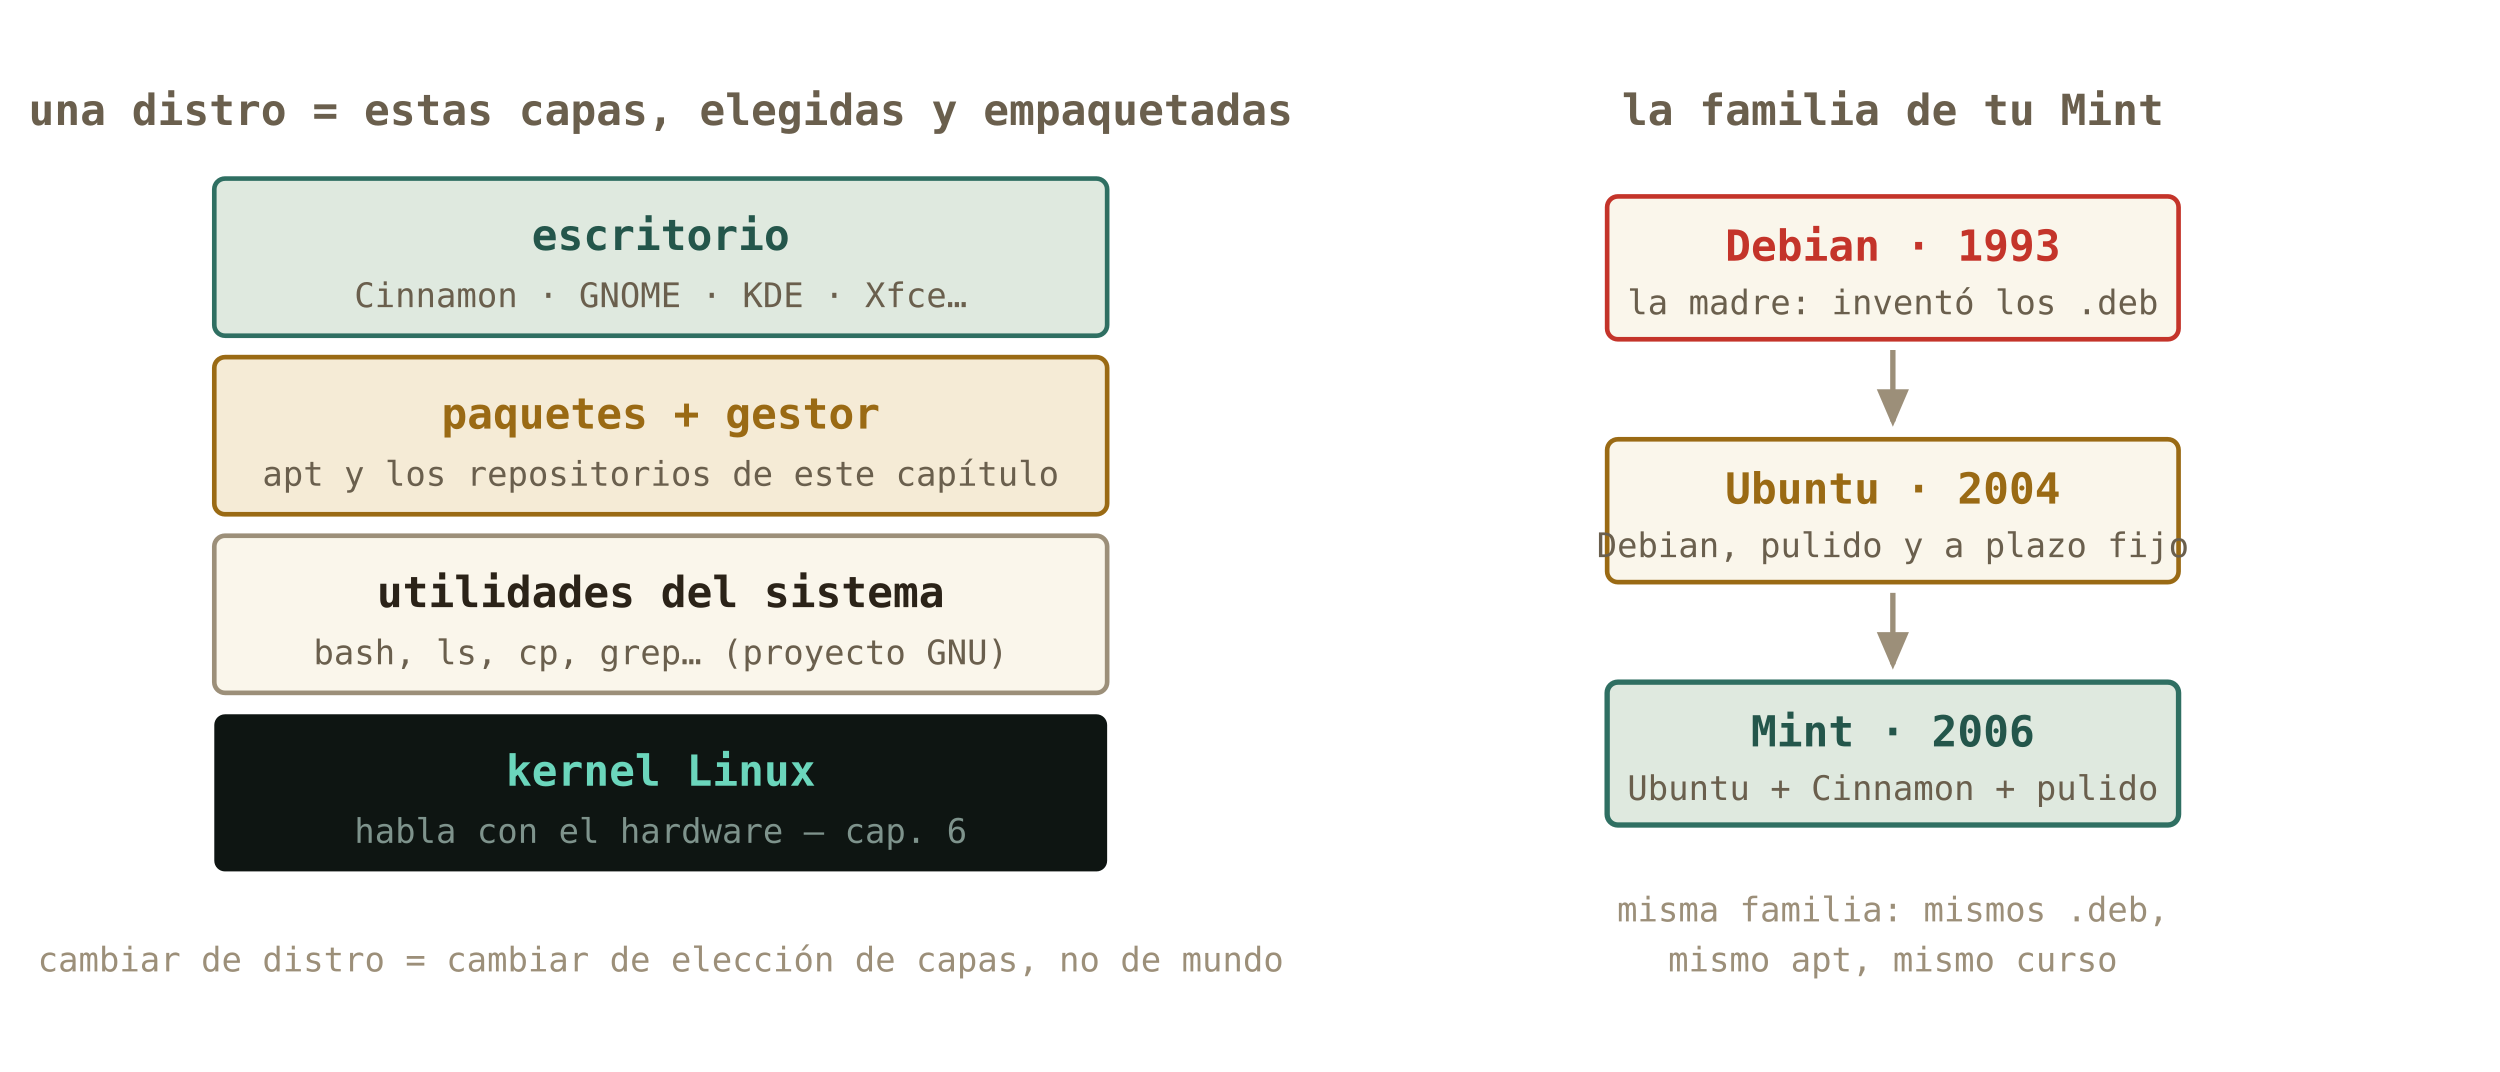
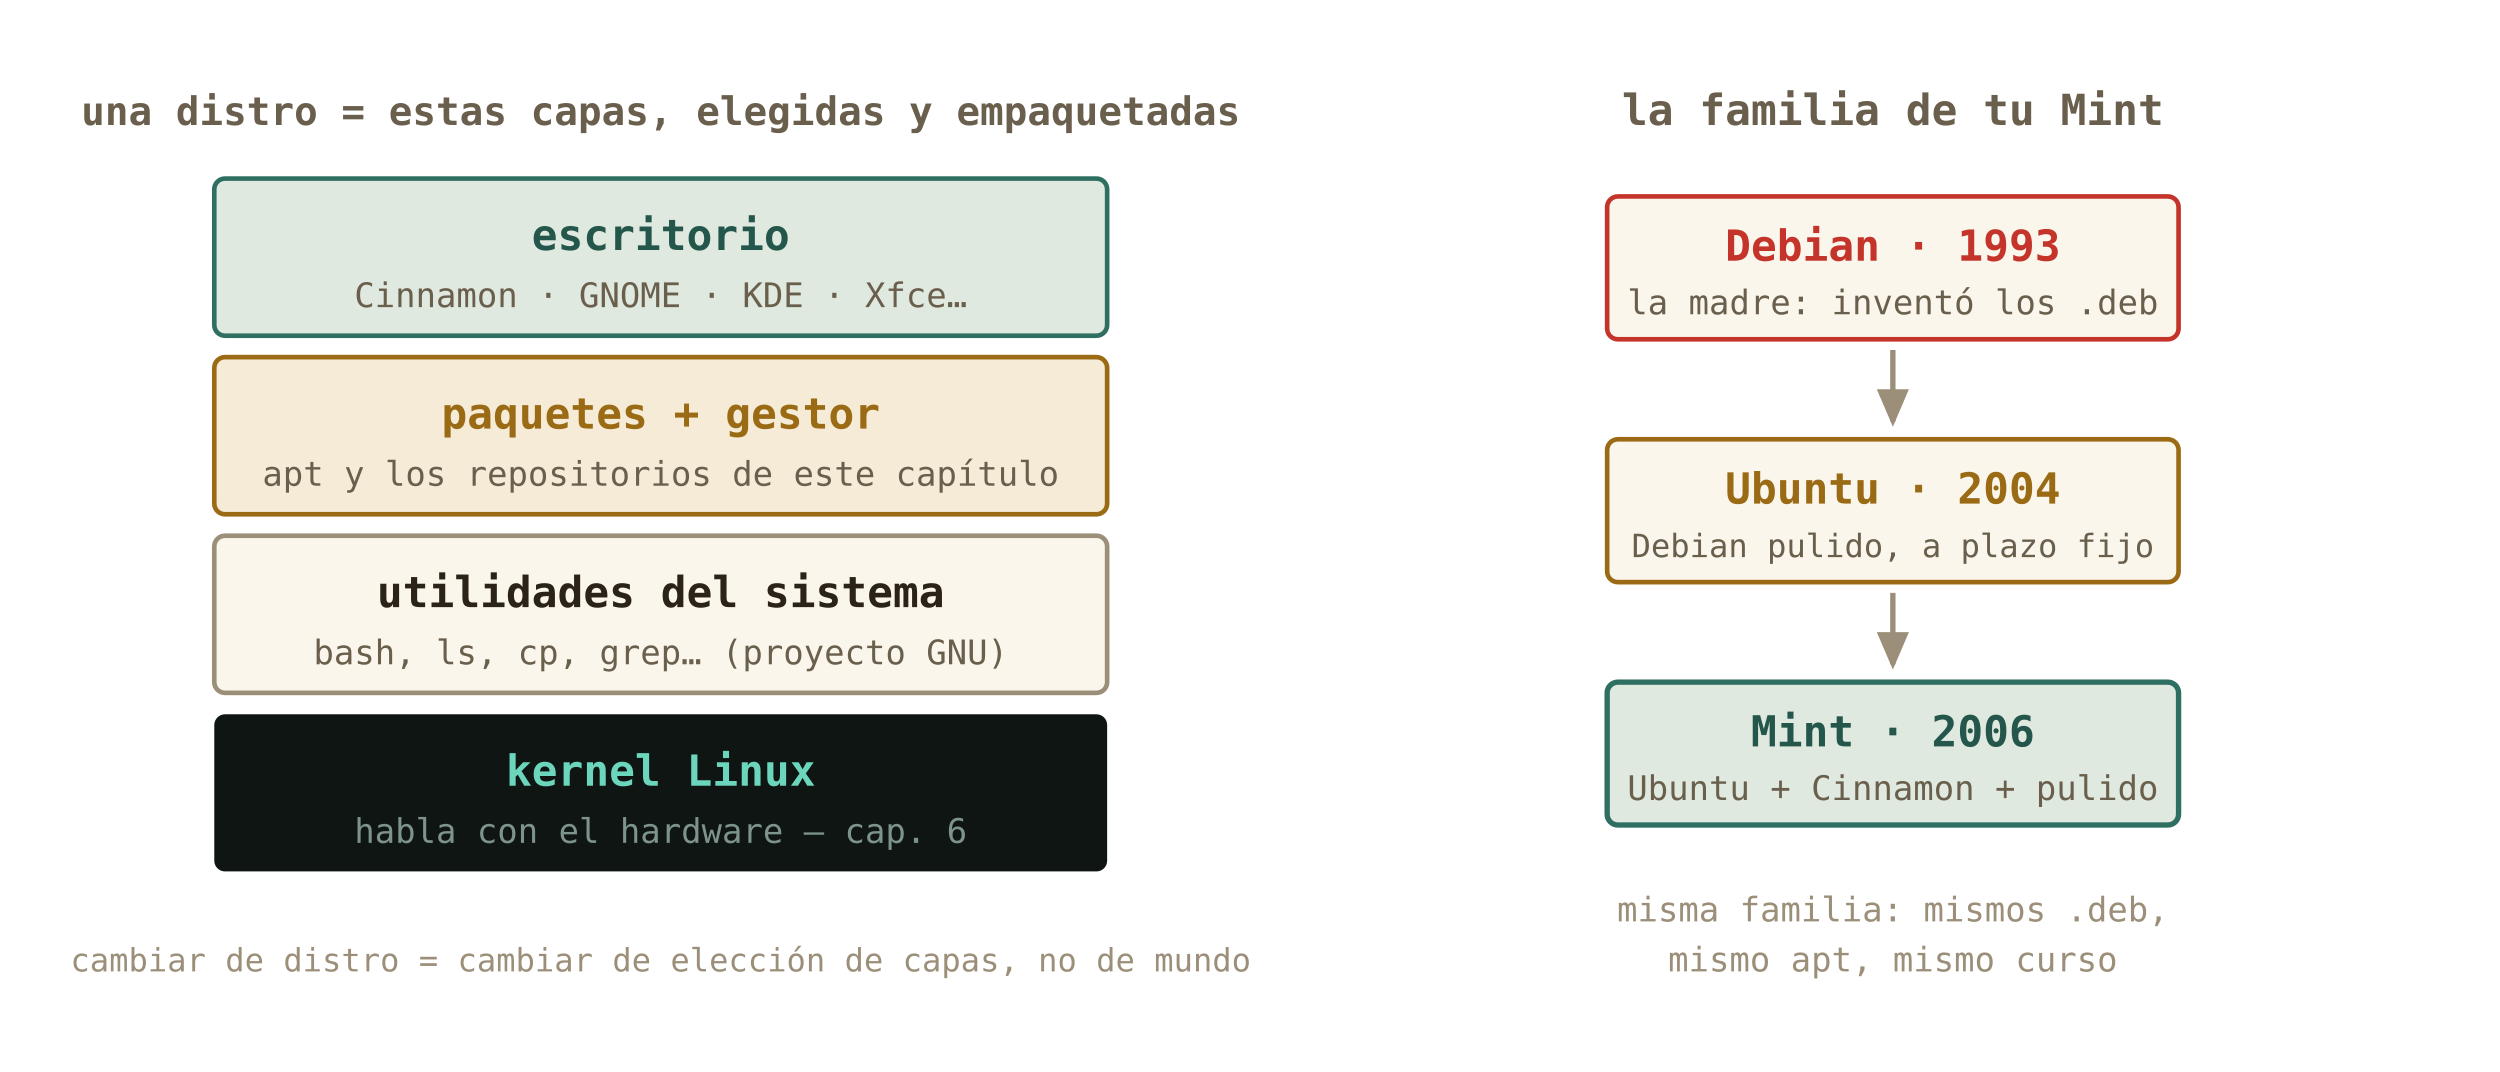
<svg xmlns="http://www.w3.org/2000/svg" viewBox="0 0 700 300" width="700" height="300" role="img" aria-label="Qué es una distro: las capas, y la genealogía de Mint">
  <defs>
    <marker id="fdg" markerWidth="8" markerHeight="8" refX="6" refY="3" orient="auto">
      <path d="M0,0 L7,3 L0,6 z" fill="#9C8F79" />
    </marker>
  </defs>
  <g font-family="IBM Plex Mono,monospace">
-     <text x="185" y="35" font-size="12" fill="#6A5F4D" text-anchor="middle" font-weight="600">una distro = estas capas, elegidas y empaquetadas</text>
+     <text x="185" y="35" font-size="11" fill="#6A5F4D" text-anchor="middle" font-weight="600">una distro = estas capas, elegidas y empaquetadas</text>
    <rect x="60" y="50" width="250" height="44" rx="3" fill="#DFE9DF" stroke="#2F6F62" stroke-width="1.3" />
    <text x="185" y="70" font-size="12" fill="#24564B" text-anchor="middle" font-weight="600">escritorio</text>
    <text x="185" y="86" font-size="9.5" fill="#6A5F4D" text-anchor="middle">Cinnamon · GNOME · KDE · Xfce…</text>
    <rect x="60" y="100" width="250" height="44" rx="3" fill="#F5EBD6" stroke="#9A6A14" stroke-width="1.3" />
    <text x="185" y="120" font-size="12" fill="#9A6A14" text-anchor="middle" font-weight="600">paquetes + gestor</text>
    <text x="185" y="136" font-size="9.5" fill="#6A5F4D" text-anchor="middle">apt y los repositorios de este capítulo</text>
    <rect x="60" y="150" width="250" height="44" rx="3" fill="#FAF6EB" stroke="#9C8F79" stroke-width="1.3" />
    <text x="185" y="170" font-size="12" fill="#2B2318" text-anchor="middle" font-weight="600">utilidades del sistema</text>
    <text x="185" y="186" font-size="9.5" fill="#6A5F4D" text-anchor="middle">bash, ls, cp, grep… (proyecto GNU)</text>
    <rect x="60" y="200" width="250" height="44" rx="3" fill="#0E1512" />
    <text x="185" y="220" font-size="12" fill="#6BD6BC" text-anchor="middle" font-weight="600">kernel Linux</text>
    <text x="185" y="236" font-size="9.5" fill="#7E938C" text-anchor="middle">habla con el hardware — cap. 6</text>
    <text x="530" y="35" font-size="12" fill="#6A5F4D" text-anchor="middle" font-weight="600">la familia de tu Mint</text>
    <rect x="450" y="55" width="160" height="40" rx="3" fill="#FAF6EB" stroke="#C4342A" stroke-width="1.3" />
    <text x="530" y="73" font-size="12" fill="#C4342A" text-anchor="middle" font-weight="600">Debian · 1993</text>
    <text x="530" y="88" font-size="9.5" fill="#6A5F4D" text-anchor="middle">la madre: inventó los .deb</text>
    <line x1="530" y1="98" x2="530" y2="118" stroke="#9C8F79" stroke-width="1.5" marker-end="url(#fdg)" />
    <rect x="450" y="123" width="160" height="40" rx="3" fill="#FAF6EB" stroke="#9A6A14" stroke-width="1.3" />
    <text x="530" y="141" font-size="12" fill="#9A6A14" text-anchor="middle" font-weight="600">Ubuntu · 2004</text>
-     <text x="530" y="156" font-size="9.5" fill="#6A5F4D" text-anchor="middle">Debian, pulido y a plazo fijo</text>
+     <text x="530" y="156" font-size="9" fill="#6A5F4D" text-anchor="middle">Debian pulido, a plazo fijo</text>
    <line x1="530" y1="166" x2="530" y2="186" stroke="#9C8F79" stroke-width="1.5" marker-end="url(#fdg)" />
    <rect x="450" y="191" width="160" height="40" rx="3" fill="#DFE9DF" stroke="#2F6F62" stroke-width="1.5" />
    <text x="530" y="209" font-size="12" fill="#24564B" text-anchor="middle" font-weight="600">Mint · 2006</text>
    <text x="530" y="224" font-size="9.5" fill="#6A5F4D" text-anchor="middle">Ubuntu + Cinnamon + pulido</text>
    <text x="530" y="258" font-size="9.5" fill="#9C8F79" text-anchor="middle">misma familia: mismos .deb,</text>
    <text x="530" y="272" font-size="9.5" fill="#9C8F79" text-anchor="middle">mismo apt, mismo curso</text>
-     <text x="185" y="272" font-size="9.5" fill="#9C8F79" text-anchor="middle">cambiar de distro = cambiar de elección de capas, no de mundo</text>
+     <text x="185" y="272" font-size="9" fill="#9C8F79" text-anchor="middle">cambiar de distro = cambiar de elección de capas, no de mundo</text>
  </g>
</svg>
